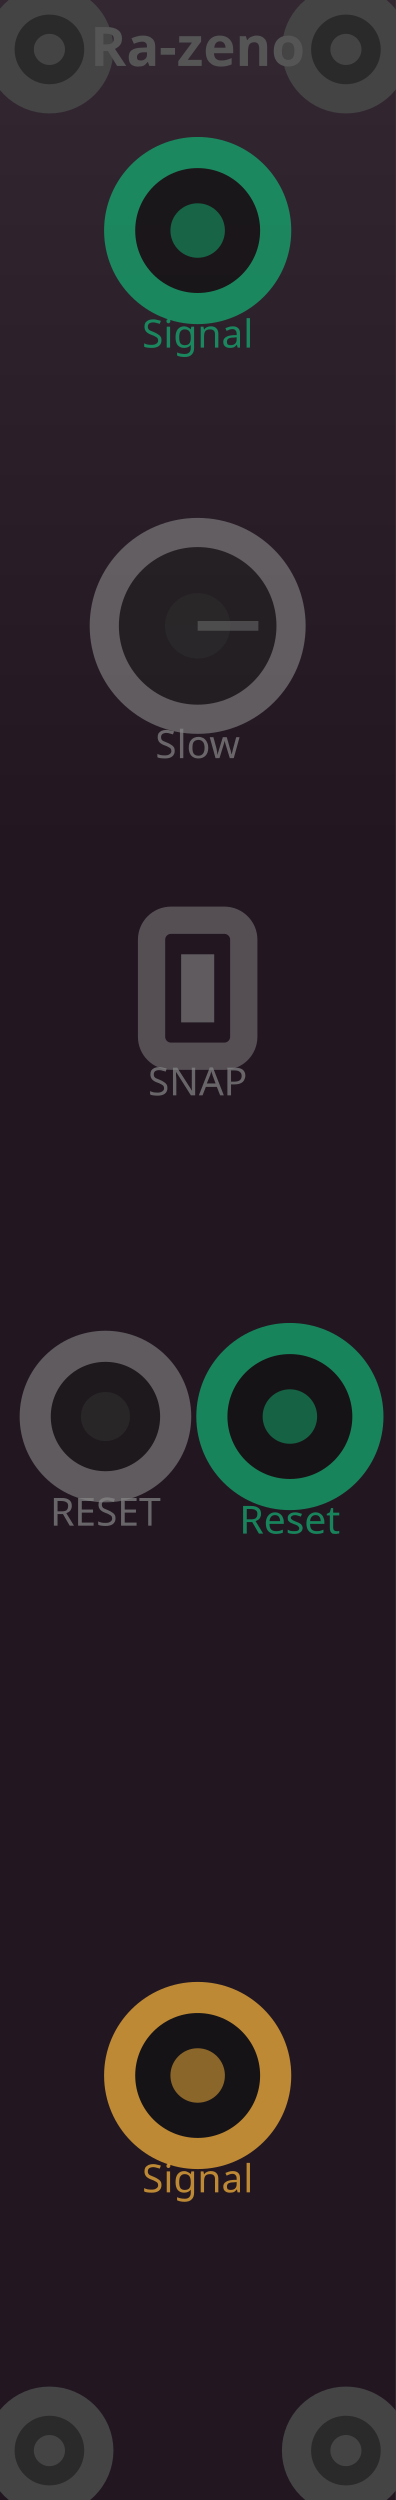
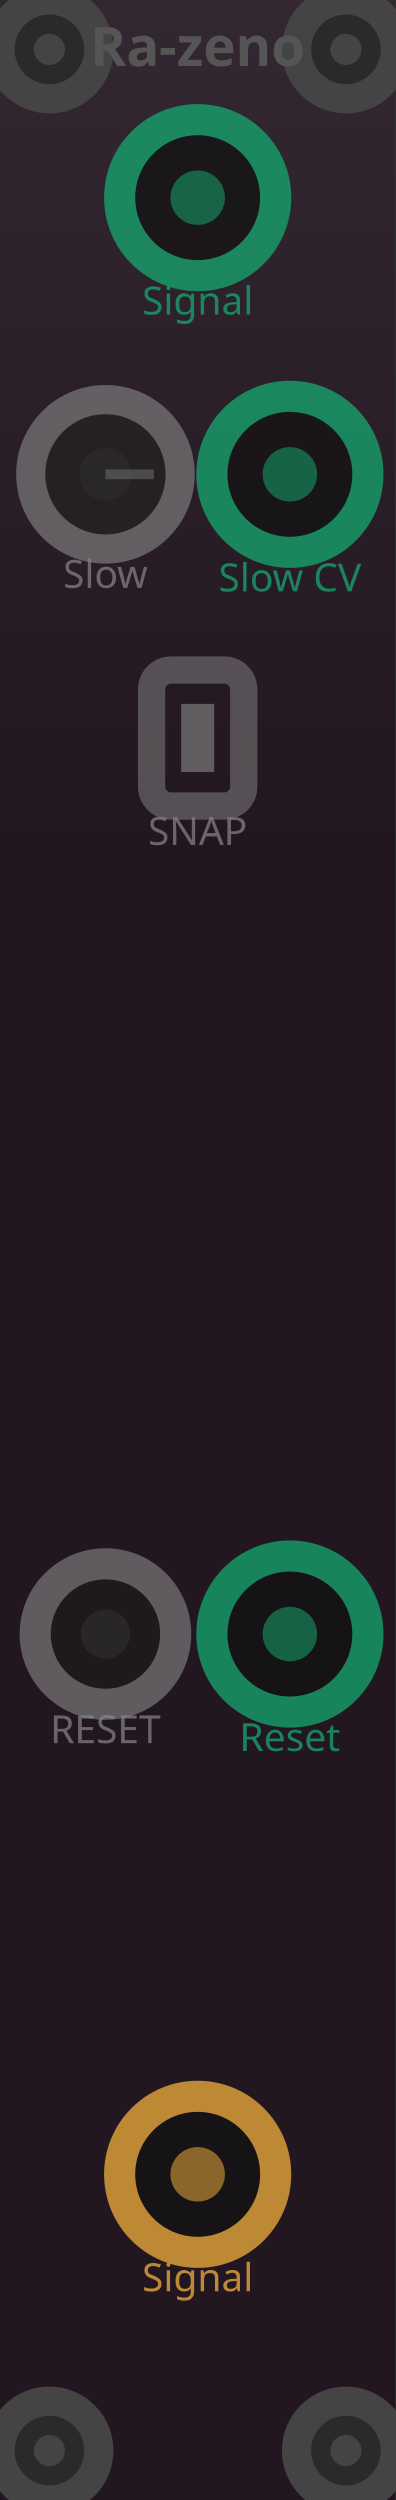
<svg xmlns="http://www.w3.org/2000/svg" viewBox="0 0 20.32 128.5" width="20.32mm" height="128.5mm">
  <rect x="0.3" y="0.3" width="19.72" height="127.9" fill="none" stroke="#333" stroke-width="1.5" />
  <rect x="0" y="0.000" width="20.32" height="1.295" fill="#332832" />
  <rect x="0" y="1.285" width="20.32" height="1.295" fill="#322731" />
  <rect x="0" y="2.570" width="20.32" height="1.295" fill="#322731" />
  <rect x="0" y="3.855" width="20.32" height="1.295" fill="#312630" />
  <rect x="0" y="5.140" width="20.32" height="1.295" fill="#312630" />
  <rect x="0" y="6.425" width="20.32" height="1.295" fill="#30252f" />
  <rect x="0" y="7.710" width="20.32" height="1.295" fill="#30252f" />
  <rect x="0" y="8.995" width="20.32" height="1.295" fill="#2f242e" />
  <rect x="0" y="10.280" width="20.32" height="1.295" fill="#2f242e" />
  <rect x="0" y="11.565" width="20.32" height="1.295" fill="#2e232d" />
  <rect x="0" y="12.850" width="20.32" height="1.295" fill="#2e232d" />
  <rect x="0" y="14.135" width="20.32" height="1.295" fill="#2d222c" />
  <rect x="0" y="15.420" width="20.32" height="1.295" fill="#2d222c" />
  <rect x="0" y="16.705" width="20.32" height="1.295" fill="#2c212b" />
  <rect x="0" y="17.990" width="20.32" height="1.295" fill="#2c212b" />
  <rect x="0" y="19.275" width="20.32" height="1.295" fill="#2b202a" />
  <rect x="0" y="20.560" width="20.32" height="1.295" fill="#2b202a" />
  <rect x="0" y="21.845" width="20.32" height="1.295" fill="#2a1f29" />
  <rect x="0" y="23.130" width="20.32" height="1.295" fill="#2a1f29" />
  <rect x="0" y="24.415" width="20.32" height="1.295" fill="#291e28" />
  <rect x="0" y="25.700" width="20.32" height="1.295" fill="#291e28" />
  <rect x="0" y="26.985" width="20.32" height="1.295" fill="#281d27" />
  <rect x="0" y="28.270" width="20.32" height="1.295" fill="#281d27" />
  <rect x="0" y="29.555" width="20.32" height="1.295" fill="#271c26" />
  <rect x="0" y="30.840" width="20.32" height="1.295" fill="#271c26" />
  <rect x="0" y="32.125" width="20.32" height="1.295" fill="#261b25" />
  <rect x="0" y="33.410" width="20.32" height="1.295" fill="#261b25" />
  <rect x="0" y="34.695" width="20.32" height="1.295" fill="#251a24" />
  <rect x="0" y="35.980" width="20.32" height="1.295" fill="#251a24" />
  <rect x="0" y="37.265" width="20.32" height="1.295" fill="#241923" />
  <rect x="0" y="38.550" width="20.32" height="1.295" fill="#241923" />
  <rect x="0" y="39.835" width="20.32" height="1.295" fill="#231822" />
  <rect x="0" y="41.120" width="20.32" height="1.295" fill="#231822" />
  <rect x="0" y="42.405" width="20.32" height="1.295" fill="#221721" />
  <rect x="0" y="43.690" width="20.32" height="1.295" fill="#221721" />
  <rect x="0" y="44.975" width="20.32" height="1.295" fill="#221721" />
  <rect x="0" y="46.260" width="20.32" height="1.295" fill="#221721" />
  <rect x="0" y="47.545" width="20.32" height="1.295" fill="#221721" />
  <rect x="0" y="48.830" width="20.32" height="1.295" fill="#221721" />
  <rect x="0" y="50.115" width="20.32" height="1.295" fill="#221721" />
  <rect x="0" y="51.400" width="20.32" height="1.295" fill="#221721" />
  <rect x="0" y="52.685" width="20.32" height="1.295" fill="#221721" />
  <rect x="0" y="53.970" width="20.32" height="1.295" fill="#221721" />
  <rect x="0" y="55.255" width="20.32" height="1.295" fill="#221721" />
  <rect x="0" y="56.540" width="20.32" height="1.295" fill="#221721" />
  <rect x="0" y="57.825" width="20.32" height="1.295" fill="#221721" />
  <rect x="0" y="59.110" width="20.32" height="1.295" fill="#221721" />
  <rect x="0" y="60.395" width="20.32" height="1.295" fill="#221721" />
  <rect x="0" y="61.680" width="20.32" height="1.295" fill="#221721" />
  <rect x="0" y="62.965" width="20.32" height="1.295" fill="#221721" />
  <rect x="0" y="64.250" width="20.32" height="1.295" fill="#221721" />
  <rect x="0" y="65.535" width="20.32" height="1.295" fill="#221721" />
  <rect x="0" y="66.820" width="20.32" height="1.295" fill="#221721" />
  <rect x="0" y="68.105" width="20.32" height="1.295" fill="#221721" />
  <rect x="0" y="69.390" width="20.32" height="1.295" fill="#221721" />
  <rect x="0" y="70.675" width="20.32" height="1.295" fill="#221721" />
  <rect x="0" y="71.960" width="20.32" height="1.295" fill="#221721" />
  <rect x="0" y="73.245" width="20.32" height="1.295" fill="#221721" />
  <rect x="0" y="74.530" width="20.32" height="1.295" fill="#221721" />
  <rect x="0" y="75.815" width="20.32" height="1.295" fill="#221721" />
  <rect x="0" y="77.100" width="20.32" height="1.295" fill="#221721" />
  <rect x="0" y="78.385" width="20.32" height="1.295" fill="#221721" />
  <rect x="0" y="79.670" width="20.32" height="1.295" fill="#221721" />
  <rect x="0" y="80.955" width="20.32" height="1.295" fill="#221721" />
  <rect x="0" y="82.240" width="20.32" height="1.295" fill="#221721" />
  <rect x="0" y="83.525" width="20.32" height="1.295" fill="#221721" />
  <rect x="0" y="84.810" width="20.32" height="1.295" fill="#221721" />
  <rect x="0" y="86.095" width="20.32" height="1.295" fill="#221721" />
  <rect x="0" y="87.380" width="20.32" height="1.295" fill="#221721" />
  <rect x="0" y="88.665" width="20.32" height="1.295" fill="#221721" />
  <rect x="0" y="89.950" width="20.32" height="1.295" fill="#221721" />
  <rect x="0" y="91.235" width="20.32" height="1.295" fill="#221721" />
  <rect x="0" y="92.520" width="20.32" height="1.295" fill="#221721" />
  <rect x="0" y="93.805" width="20.32" height="1.295" fill="#221721" />
  <rect x="0" y="95.090" width="20.32" height="1.295" fill="#221721" />
  <rect x="0" y="96.375" width="20.32" height="1.295" fill="#221721" />
  <rect x="0" y="97.660" width="20.32" height="1.295" fill="#221721" />
  <rect x="0" y="98.945" width="20.32" height="1.295" fill="#221721" />
  <rect x="0" y="100.230" width="20.32" height="1.295" fill="#221721" />
  <rect x="0" y="101.515" width="20.32" height="1.295" fill="#221721" />
  <rect x="0" y="102.800" width="20.32" height="1.295" fill="#221721" />
  <rect x="0" y="104.085" width="20.32" height="1.295" fill="#221721" />
  <rect x="0" y="105.370" width="20.32" height="1.295" fill="#221721" />
  <rect x="0" y="106.655" width="20.32" height="1.295" fill="#221721" />
  <rect x="0" y="107.940" width="20.32" height="1.295" fill="#221721" />
  <rect x="0" y="109.225" width="20.32" height="1.295" fill="#221721" />
  <rect x="0" y="110.510" width="20.32" height="1.295" fill="#221721" />
  <rect x="0" y="111.795" width="20.32" height="1.295" fill="#221721" />
  <rect x="0" y="113.080" width="20.32" height="1.295" fill="#221721" />
  <rect x="0" y="114.365" width="20.32" height="1.295" fill="#221721" />
  <rect x="0" y="115.650" width="20.32" height="1.295" fill="#221721" />
  <rect x="0" y="116.935" width="20.32" height="1.295" fill="#221721" />
  <rect x="0" y="118.220" width="20.32" height="1.295" fill="#221721" />
  <rect x="0" y="119.505" width="20.32" height="1.295" fill="#221721" />
  <rect x="0" y="120.790" width="20.32" height="1.295" fill="#221721" />
  <rect x="0" y="122.075" width="20.32" height="1.295" fill="#221721" />
  <rect x="0" y="123.360" width="20.32" height="1.295" fill="#221721" />
  <rect x="0" y="124.645" width="20.32" height="1.295" fill="#221721" />
  <rect x="0" y="125.930" width="20.32" height="1.295" fill="#221721" />
  <rect x="0" y="127.215" width="20.32" height="1.295" fill="#221721" />
  <circle cx="2.54" cy="2.54" r="2.54" fill="#2a2a2a" stroke="#444" stroke-width="1.5" />
  <circle cx="2.54" cy="2.54" r="0.8" fill="#444" />
  <circle cx="2.54" cy="125.96" r="2.54" fill="#2a2a2a" stroke="#444" stroke-width="1.5" />
  <circle cx="2.54" cy="125.96" r="0.8" fill="#444" />
  <circle cx="17.78" cy="2.54" r="2.54" fill="#2a2a2a" stroke="#444" stroke-width="1.5" />
  <circle cx="17.78" cy="2.54" r="0.8" fill="#444" />
  <circle cx="17.78" cy="125.96" r="2.54" fill="#2a2a2a" stroke="#444" stroke-width="1.5" />
  <circle cx="17.78" cy="125.96" r="0.8" fill="#444" />
  <text x="10.16" y="3.39" fill="#555" font-family="sans-serif" font-size="2.8" text-anchor="middle" font-weight="bold">Ra-zeno</text>
-   <circle cx="10.16" cy="11.85" r="4.01" fill="#111" stroke="#14B274" stroke-width="1.6" opacity="0.7" />
-   <circle cx="10.16" cy="11.85" r="1.40" fill="#14B274" opacity="0.5" />
-   <text x="10.16" y="17.87" fill="#14B274" font-family="sans-serif" font-size="2.0" text-anchor="middle" opacity="0.7">Signal</text>
-   <circle cx="10.16" cy="32.17" r="4.80" fill="#222" stroke="#888" stroke-width="1.5" opacity="0.6" />
-   <circle cx="10.16" cy="32.17" r="1.68" fill="#333" opacity="0.4" />
-   <line x1="10.16" y1="32.17" x2="13.28" y2="32.17" stroke="#666" stroke-width="0.5" opacity="0.6" />
-   <text x="10.16" y="38.97" fill="#888" font-family="sans-serif" font-size="2.0" text-anchor="middle" opacity="0.7">Slow</text>
-   <rect x="7.79" y="47.30" width="4.74" height="6.99" rx="1" fill="none" stroke="#888" stroke-width="1.4" opacity="0.5" />
-   <line x1="10.16" y1="52.55" x2="10.16" y2="49.05" stroke="#888" stroke-width="1.7" opacity="0.6" />
-   <text x="10.16" y="56.30" fill="#888" font-family="sans-serif" font-size="2.0" text-anchor="middle" opacity="0.7">SNAP</text>
-   <circle cx="5.42" cy="72.81" r="3.61" fill="#1a1a1a" stroke="#888" stroke-width="1.6" opacity="0.6" />
-   <circle cx="5.42" cy="72.81" r="1.26" fill="#333" opacity="0.5" />
-   <text x="5.42" y="78.42" fill="#888" font-family="sans-serif" font-size="2.0" text-anchor="middle" opacity="0.7">RESET</text>
-   <circle cx="14.90" cy="72.81" r="4.01" fill="#111" stroke="#14B274" stroke-width="1.6" opacity="0.7" />
-   <circle cx="14.90" cy="72.81" r="1.40" fill="#14B274" opacity="0.5" />
-   <text x="14.90" y="78.83" fill="#14B274" font-family="sans-serif" font-size="2.0" text-anchor="middle" opacity="0.7">Reset</text>
-   <circle cx="10.16" cy="106.68" r="4.01" fill="#111" stroke="#FFB93D" stroke-width="1.6" opacity="0.7" />
-   <circle cx="10.16" cy="106.68" r="1.40" fill="#FFB93D" opacity="0.5" />
-   <text x="10.16" y="112.69" fill="#FFB93D" font-family="sans-serif" font-size="2.0" text-anchor="middle" opacity="0.7">Signal</text>
+   <circle cx="10.16" cy="10.16" r="4.01" fill="#111" stroke="#14B274" stroke-width="1.6" opacity="0.7" />
+   <circle cx="10.16" cy="10.16" r="1.40" fill="#14B274" opacity="0.5" />
+   <text x="10.16" y="16.17" fill="#14B274" font-family="sans-serif" font-size="2.0" text-anchor="middle" opacity="0.7">Signal</text>
+   <circle cx="5.42" cy="24.38" r="3.84" fill="#222" stroke="#888" stroke-width="1.5" opacity="0.6" />
+   <circle cx="5.42" cy="24.38" r="1.34" fill="#333" opacity="0.4" />
+   <line x1="5.42" y1="24.38" x2="7.91" y2="24.38" stroke="#666" stroke-width="0.5" opacity="0.6" />
+   <text x="5.42" y="30.22" fill="#888" font-family="sans-serif" font-size="2.0" text-anchor="middle" opacity="0.7">Slow</text>
+   <circle cx="14.90" cy="24.38" r="4.01" fill="#111" stroke="#14B274" stroke-width="1.6" opacity="0.7" />
+   <circle cx="14.90" cy="24.38" r="1.40" fill="#14B274" opacity="0.5" />
+   <text x="14.90" y="30.40" fill="#14B274" font-family="sans-serif" font-size="2.0" text-anchor="middle" opacity="0.7">Slow CV</text>
+   <rect x="7.79" y="34.44" width="4.74" height="6.99" rx="1" fill="none" stroke="#888" stroke-width="1.4" opacity="0.5" />
+   <line x1="10.16" y1="39.68" x2="10.16" y2="36.18" stroke="#888" stroke-width="1.7" opacity="0.6" />
+   <text x="10.16" y="43.43" fill="#888" font-family="sans-serif" font-size="2.0" text-anchor="middle" opacity="0.7">SNAP</text>
+   <circle cx="5.42" cy="83.99" r="3.61" fill="#1a1a1a" stroke="#888" stroke-width="1.6" opacity="0.6" />
+   <circle cx="5.42" cy="83.99" r="1.26" fill="#333" opacity="0.5" />
+   <text x="5.42" y="89.60" fill="#888" font-family="sans-serif" font-size="2.0" text-anchor="middle" opacity="0.7">RESET</text>
+   <circle cx="14.90" cy="83.99" r="4.01" fill="#111" stroke="#14B274" stroke-width="1.6" opacity="0.7" />
+   <circle cx="14.90" cy="83.99" r="1.40" fill="#14B274" opacity="0.5" />
+   <text x="14.90" y="90.00" fill="#14B274" font-family="sans-serif" font-size="2.0" text-anchor="middle" opacity="0.7">Reset</text>
+   <circle cx="10.16" cy="111.76" r="4.01" fill="#111" stroke="#FFB93D" stroke-width="1.6" opacity="0.7" />
+   <circle cx="10.16" cy="111.76" r="1.40" fill="#FFB93D" opacity="0.5" />
+   <text x="10.16" y="117.77" fill="#FFB93D" font-family="sans-serif" font-size="2.0" text-anchor="middle" opacity="0.7">Signal</text>
</svg>
